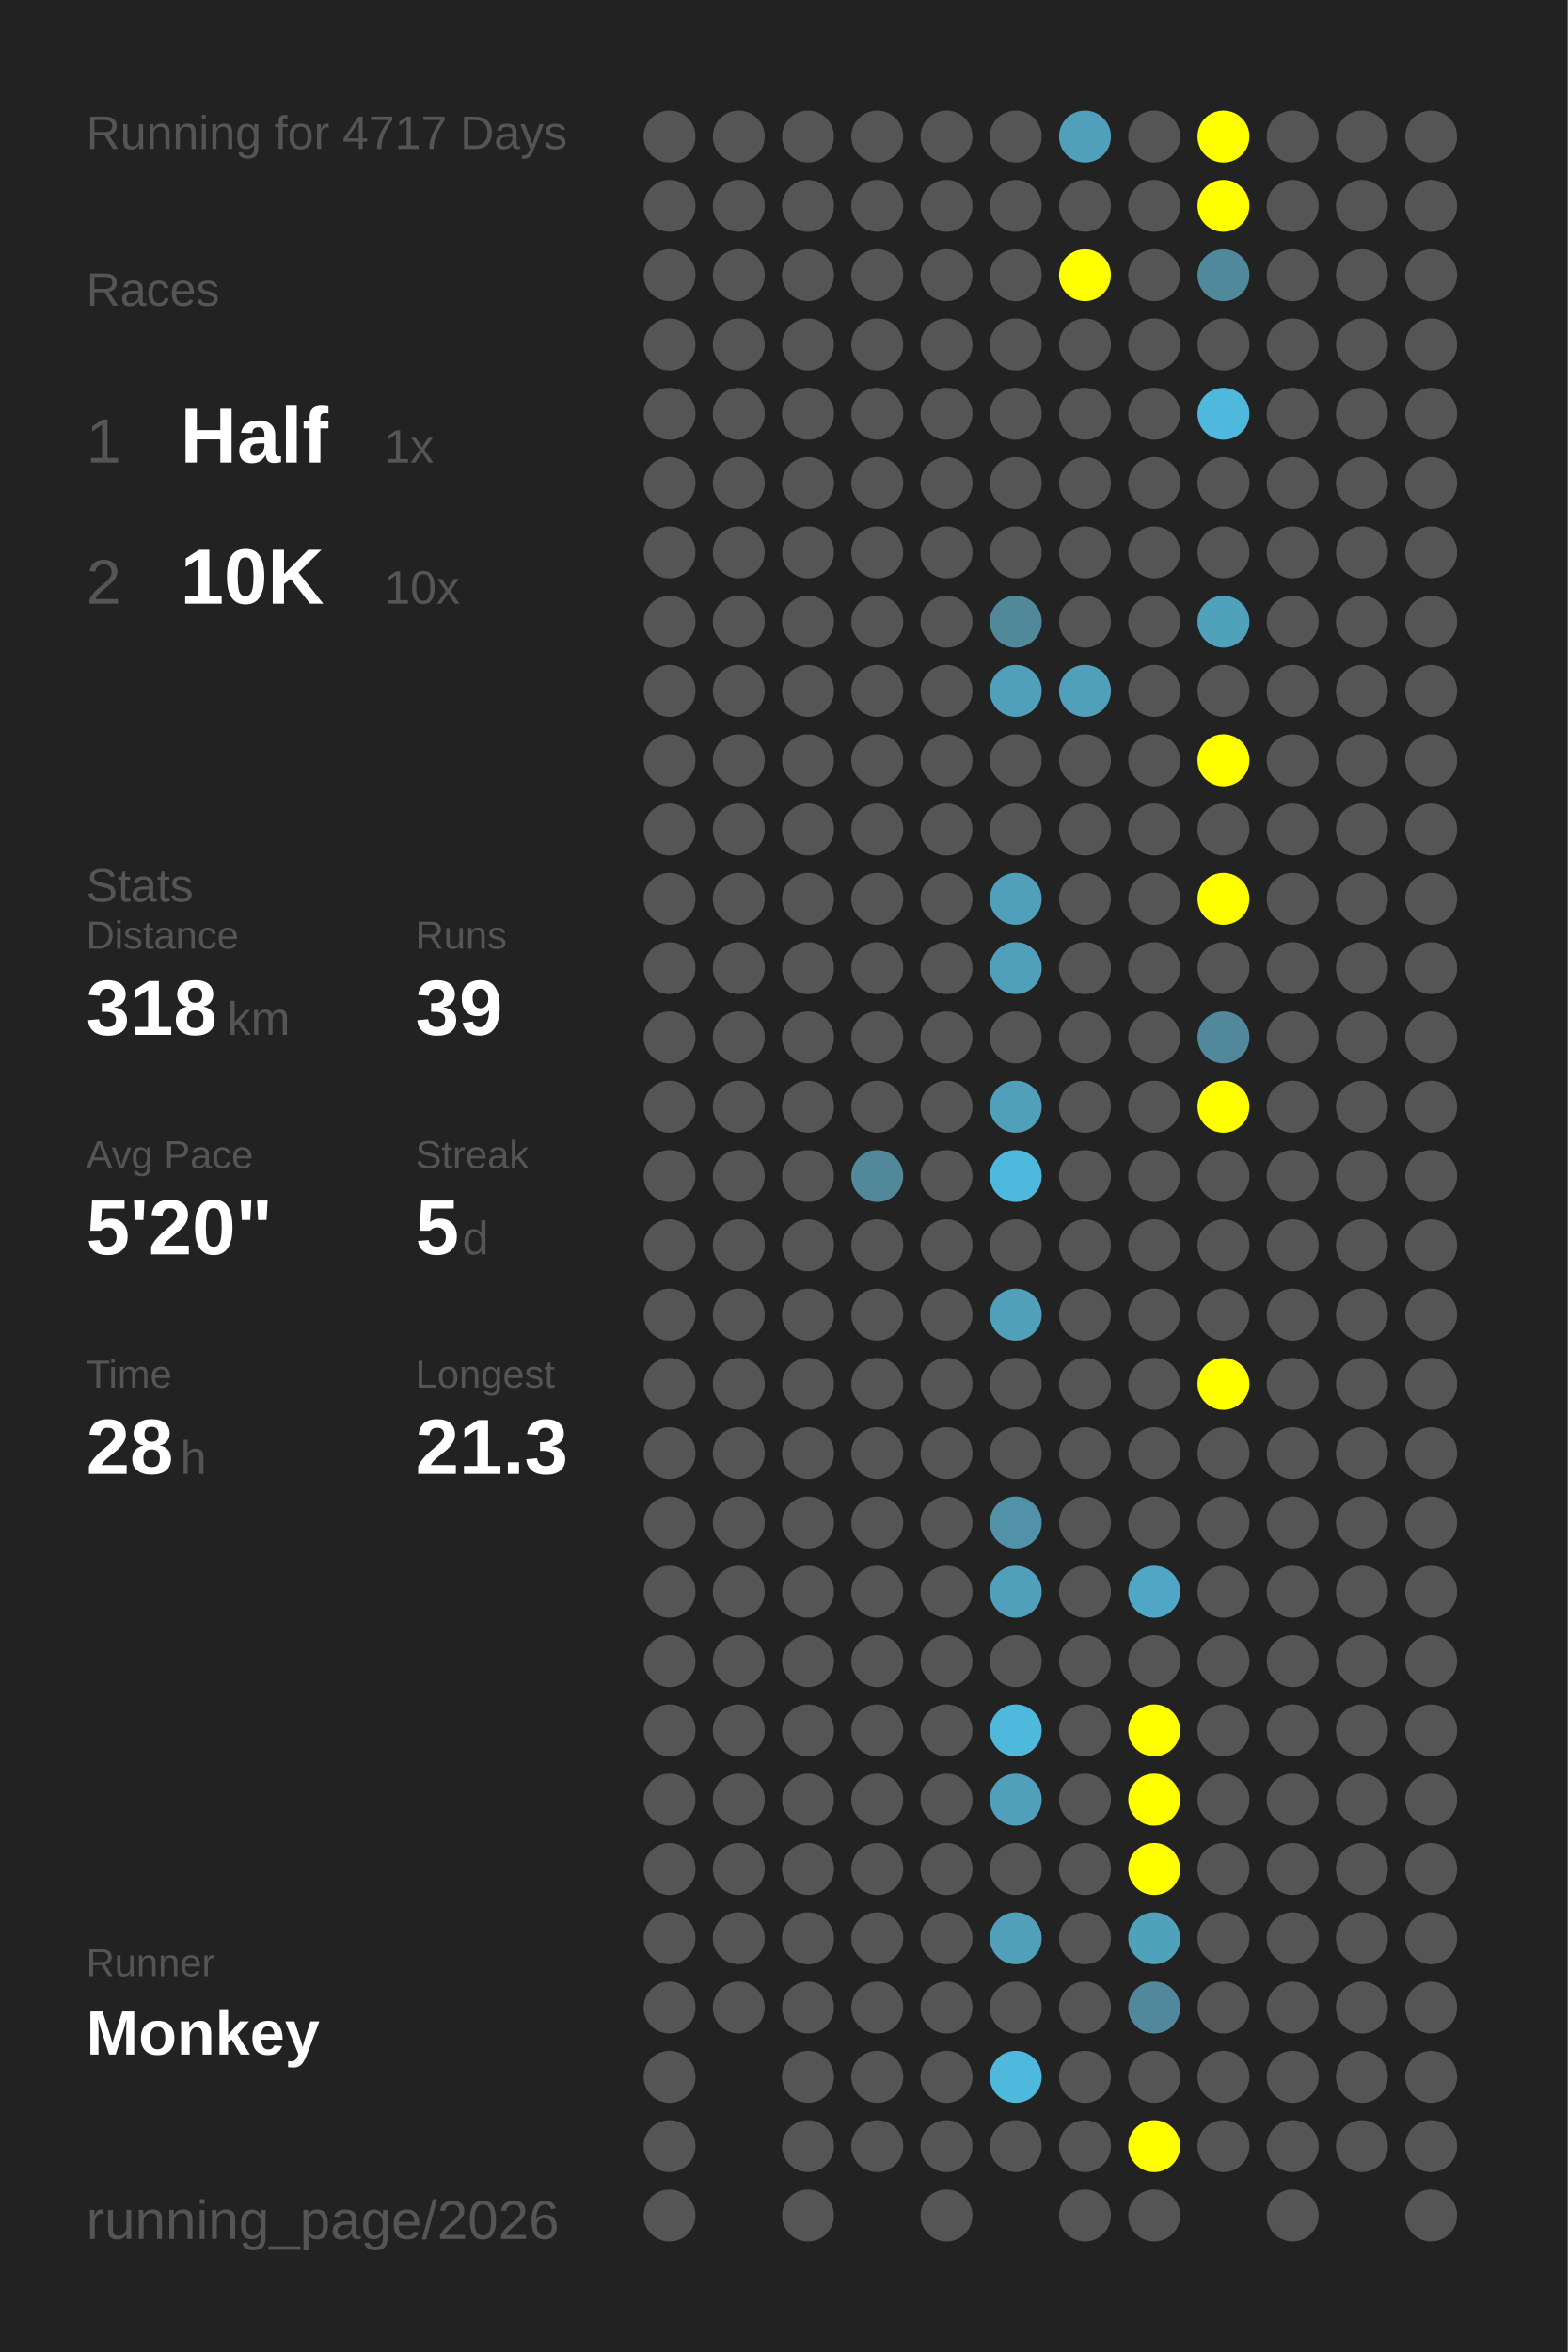
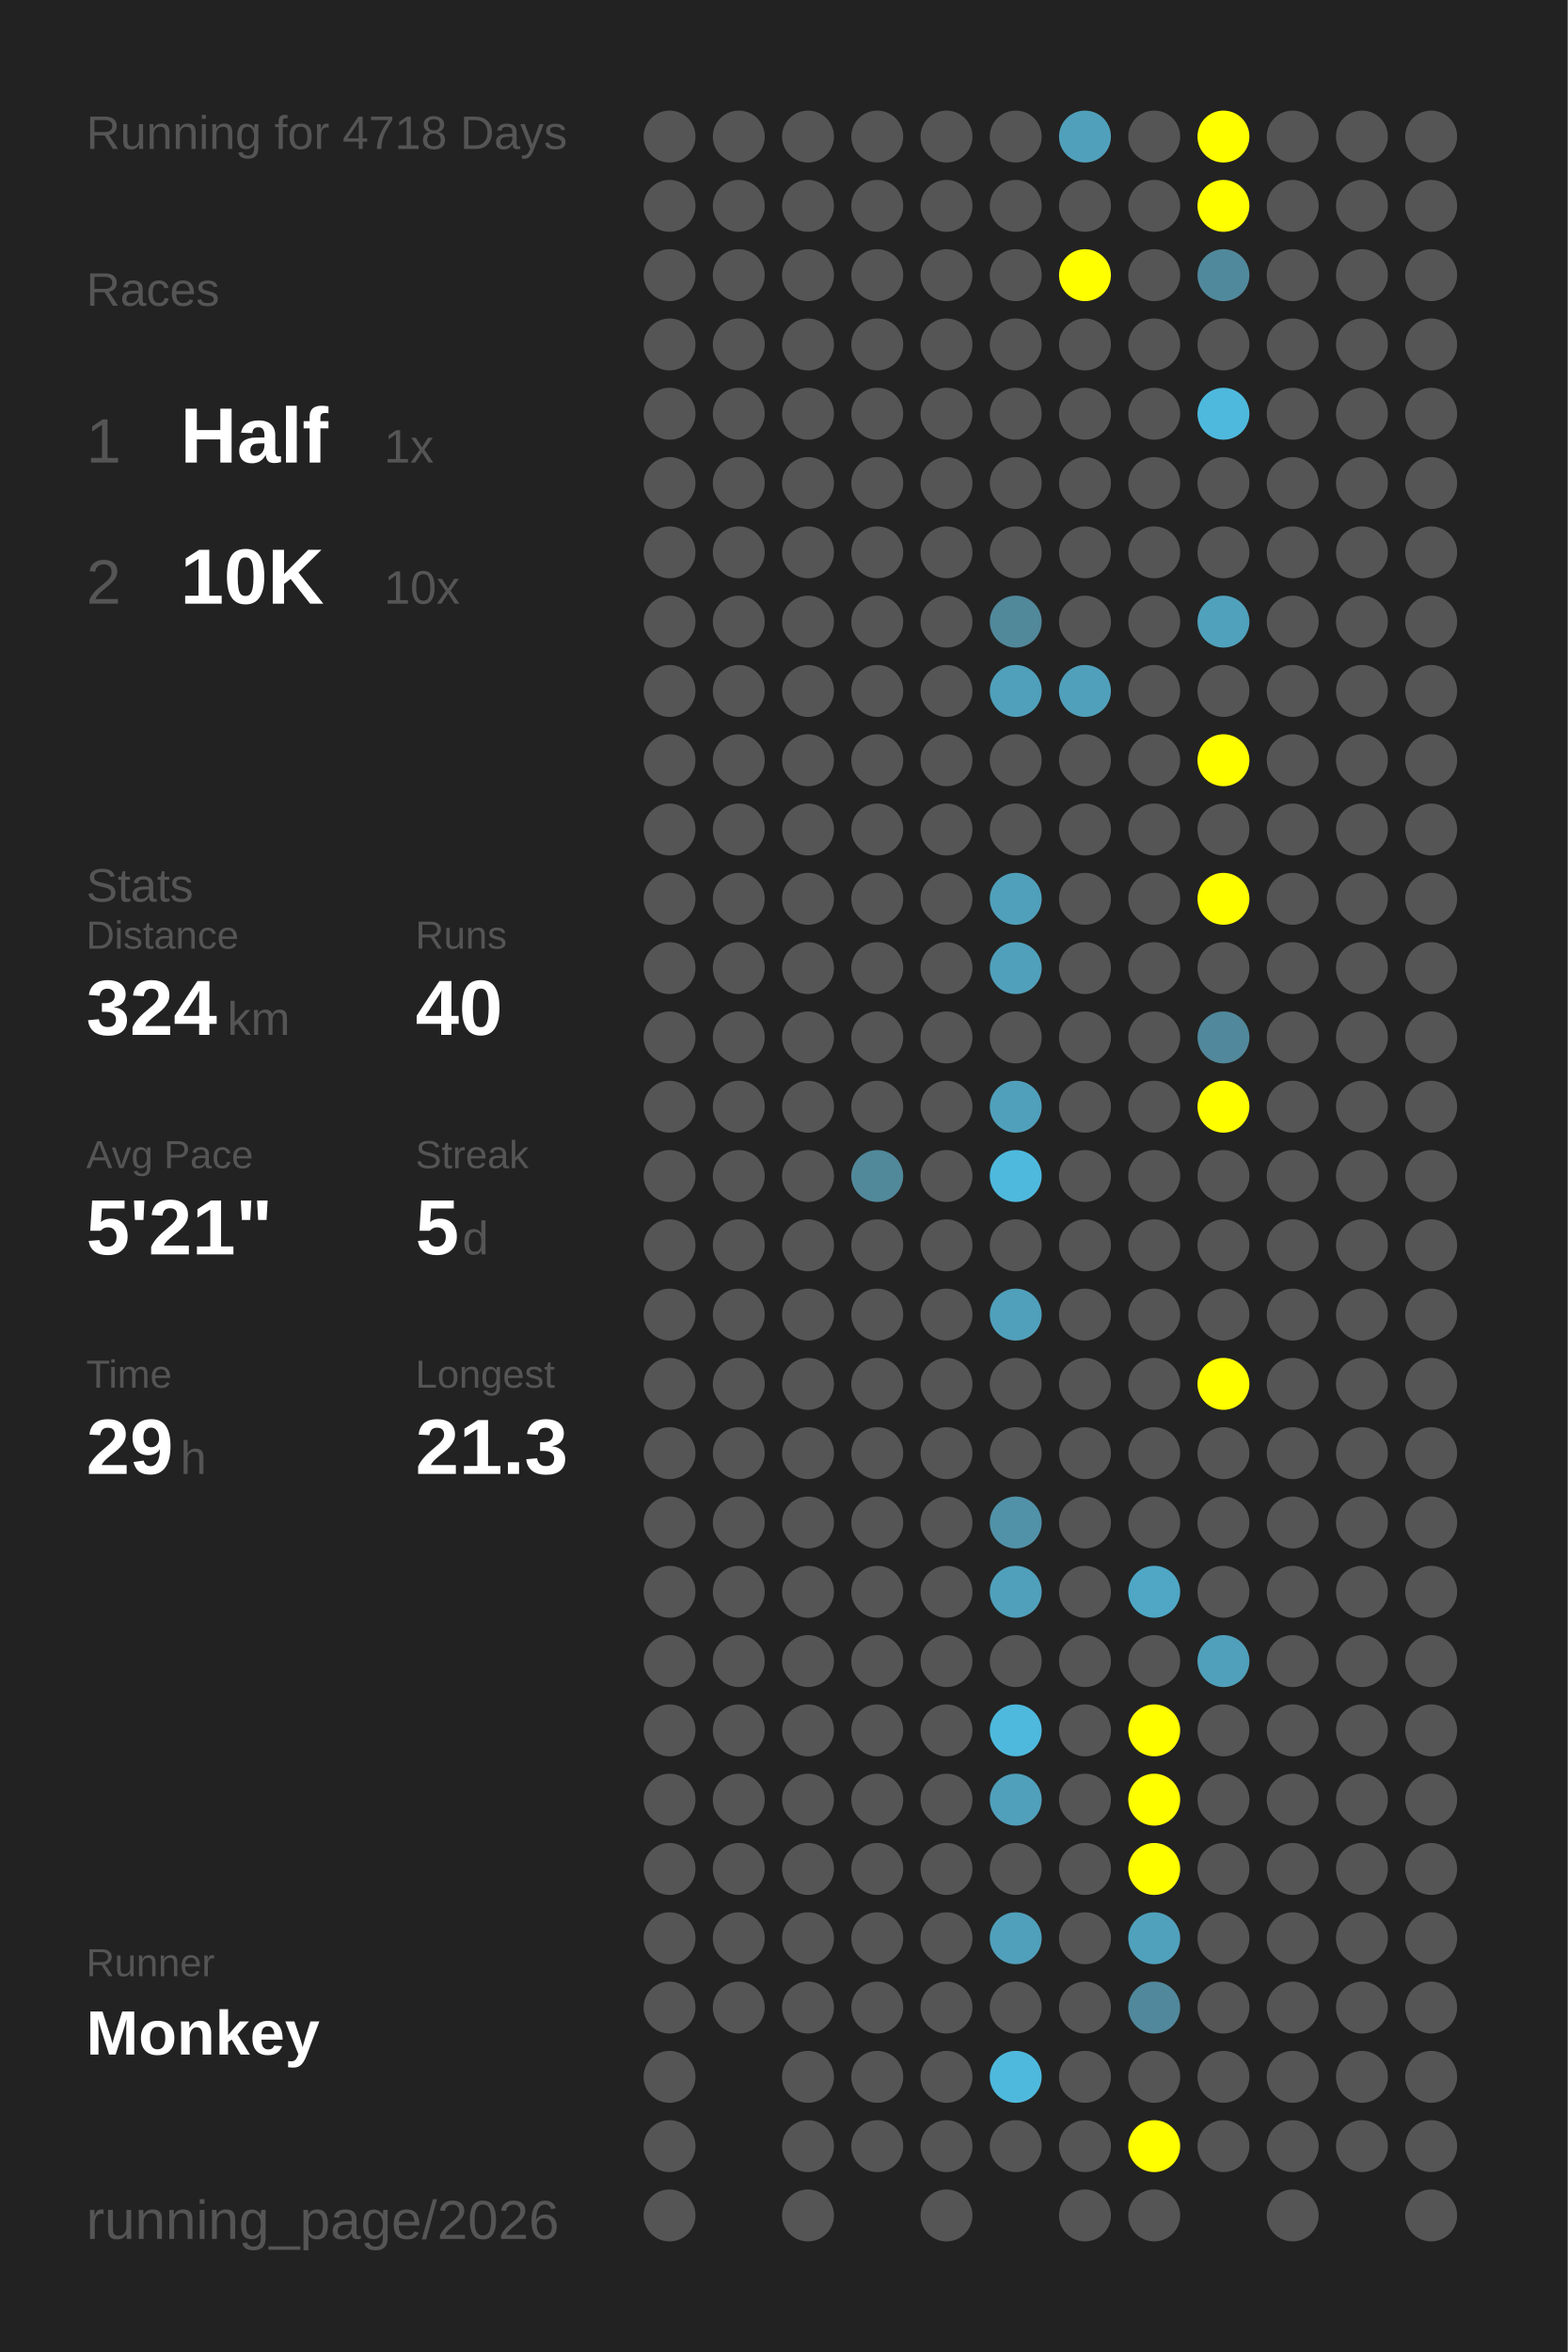
<svg xmlns="http://www.w3.org/2000/svg" baseProfile="full" height="300mm" version="1.1" viewBox="0,0,200,300" width="200mm">
  <defs />
  <rect fill="#222222" height="300" width="200" x="0" y="0" />
-   <text fill="#555555" style="font-size:6px; font-family:Arial;" x="11" y="19">Running for 4717 Days</text>
+   <text fill="#555555" style="font-size:6px; font-family:Arial;" x="11" y="19">Running for 4718 Days</text>
  <text fill="#555555" style="font-size:6px; font-family:Arial;" x="11" y="39">Races</text>
  <text fill="#555555" style="font-size:8px; font-family:Arial;" x="11" y="59">1</text>
  <text fill="#FFFFFF" style="font-size:10px; font-family:Arial; font-weight:bold;" x="23" y="59">Half</text>
  <text fill="#555555" style="font-size:6px; font-family:Arial;" x="49" y="59">1x</text>
  <text fill="#555555" style="font-size:8px; font-family:Arial;" x="11" y="77">2</text>
  <text fill="#FFFFFF" style="font-size:10px; font-family:Arial; font-weight:bold;" x="23" y="77">10K</text>
  <text fill="#555555" style="font-size:6px; font-family:Arial;" x="49" y="77">10x</text>
  <text fill="#555555" style="font-size:6px; font-family:Arial;" x="11" y="115">Stats</text>
  <text fill="#555555" style="font-size:5px; font-family:Arial;" x="11" y="121">Distance</text>
-   <text fill="#FFFFFF" style="font-size:10px; font-family:Arial; font-weight:bold;" x="11" y="132">318</text>
+   <text fill="#FFFFFF" style="font-size:10px; font-family:Arial; font-weight:bold;" x="11" y="132">324</text>
  <text fill="#555555" style="font-size:6px; font-family:Arial;" x="29" y="132">km</text>
  <text fill="#555555" style="font-size:5px; font-family:Arial;" x="53" y="121">Runs</text>
-   <text fill="#FFFFFF" style="font-size:10px; font-family:Arial; font-weight:bold;" x="53" y="132">39</text>
+   <text fill="#FFFFFF" style="font-size:10px; font-family:Arial; font-weight:bold;" x="53" y="132">40</text>
  <text fill="#555555" style="font-size:5px; font-family:Arial;" x="11" y="149">Avg Pace</text>
-   <text fill="#FFFFFF" style="font-size:10px; font-family:Arial; font-weight:bold;" x="11" y="160">5'20"</text>
+   <text fill="#FFFFFF" style="font-size:10px; font-family:Arial; font-weight:bold;" x="11" y="160">5'21"</text>
  <text fill="#555555" style="font-size:5px; font-family:Arial;" x="53" y="149">Streak</text>
  <text fill="#FFFFFF" style="font-size:10px; font-family:Arial; font-weight:bold;" x="53" y="160">5</text>
  <text fill="#555555" style="font-size:6px; font-family:Arial;" x="59" y="160">d</text>
  <text fill="#555555" style="font-size:5px; font-family:Arial;" x="11" y="177">Time</text>
-   <text fill="#FFFFFF" style="font-size:10px; font-family:Arial; font-weight:bold;" x="11" y="188">28</text>
+   <text fill="#FFFFFF" style="font-size:10px; font-family:Arial; font-weight:bold;" x="11" y="188">29</text>
  <text fill="#555555" style="font-size:6px; font-family:Arial;" x="23" y="188">h</text>
  <text fill="#555555" style="font-size:5px; font-family:Arial;" x="53" y="177">Longest</text>
  <text fill="#FFFFFF" style="font-size:10px; font-family:Arial; font-weight:bold;" x="53" y="188">21.3</text>
  <text fill="#555555" style="font-size:5px; font-family:Arial;" x="11" y="252.065">Runner</text>
  <text fill="#FFFFFF" style="font-size:8px; font-family:Arial; font-weight:bold;" x="11" y="262.065">Monkey</text>
  <text fill="#555555" style="font-size:7px; font-family:Arial;" x="11" y="285.581">running_page/2026</text>
  <circle cx="85.417" cy="17.419" fill="#555555" r="3.312" />
  <circle cx="85.417" cy="26.258" fill="#555555" r="3.312" />
  <circle cx="85.417" cy="35.097" fill="#555555" r="3.312" />
  <circle cx="85.417" cy="43.935" fill="#555555" r="3.312" />
  <circle cx="85.417" cy="52.774" fill="#555555" r="3.312" />
  <circle cx="85.417" cy="61.613" fill="#555555" r="3.312" />
  <circle cx="85.417" cy="70.452" fill="#555555" r="3.312" />
  <circle cx="85.417" cy="79.29" fill="#555555" r="3.312" />
  <circle cx="85.417" cy="88.129" fill="#555555" r="3.312" />
  <circle cx="85.417" cy="96.968" fill="#555555" r="3.312" />
  <circle cx="85.417" cy="105.806" fill="#555555" r="3.312" />
  <circle cx="85.417" cy="114.645" fill="#555555" r="3.312" />
  <circle cx="85.417" cy="123.484" fill="#555555" r="3.312" />
  <circle cx="85.417" cy="132.323" fill="#555555" r="3.312" />
  <circle cx="85.417" cy="141.161" fill="#555555" r="3.312" />
  <circle cx="85.417" cy="150" fill="#555555" r="3.312" />
  <circle cx="85.417" cy="158.839" fill="#555555" r="3.312" />
  <circle cx="85.417" cy="167.677" fill="#555555" r="3.312" />
  <circle cx="85.417" cy="176.516" fill="#555555" r="3.312" />
  <circle cx="85.417" cy="185.355" fill="#555555" r="3.312" />
  <circle cx="85.417" cy="194.194" fill="#555555" r="3.312" />
  <circle cx="85.417" cy="203.032" fill="#555555" r="3.312" />
  <circle cx="85.417" cy="211.871" fill="#555555" r="3.312" />
  <circle cx="85.417" cy="220.71" fill="#555555" r="3.312" />
  <circle cx="85.417" cy="229.548" fill="#555555" r="3.312" />
  <circle cx="85.417" cy="238.387" fill="#555555" r="3.312" />
  <circle cx="85.417" cy="247.226" fill="#555555" r="3.312" />
  <circle cx="85.417" cy="256.065" fill="#555555" r="3.312" />
  <circle cx="85.417" cy="264.903" fill="#555555" r="3.312" />
  <circle cx="85.417" cy="273.742" fill="#555555" r="3.312" />
  <circle cx="85.417" cy="282.581" fill="#555555" r="3.312" />
  <circle cx="94.25" cy="17.419" fill="#555555" r="3.312" />
  <circle cx="94.25" cy="26.258" fill="#555555" r="3.312" />
  <circle cx="94.25" cy="35.097" fill="#555555" r="3.312" />
  <circle cx="94.25" cy="43.935" fill="#555555" r="3.312" />
  <circle cx="94.25" cy="52.774" fill="#555555" r="3.312" />
  <circle cx="94.25" cy="61.613" fill="#555555" r="3.312" />
  <circle cx="94.25" cy="70.452" fill="#555555" r="3.312" />
  <circle cx="94.25" cy="79.29" fill="#555555" r="3.312" />
  <circle cx="94.25" cy="88.129" fill="#555555" r="3.312" />
  <circle cx="94.25" cy="96.968" fill="#555555" r="3.312" />
  <circle cx="94.25" cy="105.806" fill="#555555" r="3.312" />
  <circle cx="94.25" cy="114.645" fill="#555555" r="3.312" />
  <circle cx="94.25" cy="123.484" fill="#555555" r="3.312" />
  <circle cx="94.25" cy="132.323" fill="#555555" r="3.312" />
  <circle cx="94.25" cy="141.161" fill="#555555" r="3.312" />
  <circle cx="94.25" cy="150" fill="#555555" r="3.312" />
  <circle cx="94.25" cy="158.839" fill="#555555" r="3.312" />
  <circle cx="94.25" cy="167.677" fill="#555555" r="3.312" />
  <circle cx="94.25" cy="176.516" fill="#555555" r="3.312" />
  <circle cx="94.25" cy="185.355" fill="#555555" r="3.312" />
  <circle cx="94.25" cy="194.194" fill="#555555" r="3.312" />
  <circle cx="94.25" cy="203.032" fill="#555555" r="3.312" />
  <circle cx="94.25" cy="211.871" fill="#555555" r="3.312" />
  <circle cx="94.25" cy="220.71" fill="#555555" r="3.312" />
  <circle cx="94.25" cy="229.548" fill="#555555" r="3.312" />
  <circle cx="94.25" cy="238.387" fill="#555555" r="3.312" />
  <circle cx="94.25" cy="247.226" fill="#555555" r="3.312" />
  <circle cx="94.25" cy="256.065" fill="#555555" r="3.312" />
  <circle cx="103.083" cy="17.419" fill="#555555" r="3.312" />
  <circle cx="103.083" cy="26.258" fill="#555555" r="3.312" />
  <circle cx="103.083" cy="35.097" fill="#555555" r="3.312" />
  <circle cx="103.083" cy="43.935" fill="#555555" r="3.312" />
  <circle cx="103.083" cy="52.774" fill="#555555" r="3.312" />
  <circle cx="103.083" cy="61.613" fill="#555555" r="3.312" />
  <circle cx="103.083" cy="70.452" fill="#555555" r="3.312" />
  <circle cx="103.083" cy="79.29" fill="#555555" r="3.312" />
  <circle cx="103.083" cy="88.129" fill="#555555" r="3.312" />
  <circle cx="103.083" cy="96.968" fill="#555555" r="3.312" />
  <circle cx="103.083" cy="105.806" fill="#555555" r="3.312" />
  <circle cx="103.083" cy="114.645" fill="#555555" r="3.312" />
  <circle cx="103.083" cy="123.484" fill="#555555" r="3.312" />
  <circle cx="103.083" cy="132.323" fill="#555555" r="3.312" />
  <circle cx="103.083" cy="141.161" fill="#555555" r="3.312" />
  <circle cx="103.083" cy="150" fill="#555555" r="3.312" />
  <circle cx="103.083" cy="158.839" fill="#555555" r="3.312" />
  <circle cx="103.083" cy="167.677" fill="#555555" r="3.312" />
  <circle cx="103.083" cy="176.516" fill="#555555" r="3.312" />
  <circle cx="103.083" cy="185.355" fill="#555555" r="3.312" />
  <circle cx="103.083" cy="194.194" fill="#555555" r="3.312" />
  <circle cx="103.083" cy="203.032" fill="#555555" r="3.312" />
  <circle cx="103.083" cy="211.871" fill="#555555" r="3.312" />
  <circle cx="103.083" cy="220.71" fill="#555555" r="3.312" />
  <circle cx="103.083" cy="229.548" fill="#555555" r="3.312" />
  <circle cx="103.083" cy="238.387" fill="#555555" r="3.312" />
  <circle cx="103.083" cy="247.226" fill="#555555" r="3.312" />
  <circle cx="103.083" cy="256.065" fill="#555555" r="3.312" />
  <circle cx="103.083" cy="264.903" fill="#555555" r="3.312" />
  <circle cx="103.083" cy="273.742" fill="#555555" r="3.312" />
  <circle cx="103.083" cy="282.581" fill="#555555" r="3.312" />
  <circle cx="111.917" cy="17.419" fill="#555555" r="3.312" />
  <circle cx="111.917" cy="26.258" fill="#555555" r="3.312" />
  <circle cx="111.917" cy="35.097" fill="#555555" r="3.312" />
  <circle cx="111.917" cy="43.935" fill="#555555" r="3.312" />
  <circle cx="111.917" cy="52.774" fill="#555555" r="3.312" />
  <circle cx="111.917" cy="61.613" fill="#555555" r="3.312" />
  <circle cx="111.917" cy="70.452" fill="#555555" r="3.312" />
  <circle cx="111.917" cy="79.29" fill="#555555" r="3.312" />
  <circle cx="111.917" cy="88.129" fill="#555555" r="3.312" />
  <circle cx="111.917" cy="96.968" fill="#555555" r="3.312" />
  <circle cx="111.917" cy="105.806" fill="#555555" r="3.312" />
  <circle cx="111.917" cy="114.645" fill="#555555" r="3.312" />
  <circle cx="111.917" cy="123.484" fill="#555555" r="3.312" />
  <circle cx="111.917" cy="132.323" fill="#555555" r="3.312" />
  <circle cx="111.917" cy="141.161" fill="#555555" r="3.312" />
  <circle cx="111.917" cy="150" fill="#51899b" r="3.312" />
  <circle cx="111.917" cy="158.839" fill="#555555" r="3.312" />
  <circle cx="111.917" cy="167.677" fill="#555555" r="3.312" />
  <circle cx="111.917" cy="176.516" fill="#555555" r="3.312" />
  <circle cx="111.917" cy="185.355" fill="#555555" r="3.312" />
  <circle cx="111.917" cy="194.194" fill="#555555" r="3.312" />
  <circle cx="111.917" cy="203.032" fill="#555555" r="3.312" />
  <circle cx="111.917" cy="211.871" fill="#555555" r="3.312" />
  <circle cx="111.917" cy="220.71" fill="#555555" r="3.312" />
  <circle cx="111.917" cy="229.548" fill="#555555" r="3.312" />
  <circle cx="111.917" cy="238.387" fill="#555555" r="3.312" />
  <circle cx="111.917" cy="247.226" fill="#555555" r="3.312" />
  <circle cx="111.917" cy="256.065" fill="#555555" r="3.312" />
  <circle cx="111.917" cy="264.903" fill="#555555" r="3.312" />
  <circle cx="111.917" cy="273.742" fill="#555555" r="3.312" />
  <circle cx="120.75" cy="17.419" fill="#555555" r="3.312" />
  <circle cx="120.75" cy="26.258" fill="#555555" r="3.312" />
  <circle cx="120.75" cy="35.097" fill="#555555" r="3.312" />
  <circle cx="120.75" cy="43.935" fill="#555555" r="3.312" />
  <circle cx="120.75" cy="52.774" fill="#555555" r="3.312" />
  <circle cx="120.75" cy="61.613" fill="#555555" r="3.312" />
  <circle cx="120.75" cy="70.452" fill="#555555" r="3.312" />
  <circle cx="120.75" cy="79.29" fill="#555555" r="3.312" />
  <circle cx="120.75" cy="88.129" fill="#555555" r="3.312" />
  <circle cx="120.75" cy="96.968" fill="#555555" r="3.312" />
  <circle cx="120.75" cy="105.806" fill="#555555" r="3.312" />
  <circle cx="120.75" cy="114.645" fill="#555555" r="3.312" />
  <circle cx="120.75" cy="123.484" fill="#555555" r="3.312" />
  <circle cx="120.75" cy="132.323" fill="#555555" r="3.312" />
  <circle cx="120.75" cy="141.161" fill="#555555" r="3.312" />
  <circle cx="120.75" cy="150" fill="#555555" r="3.312" />
  <circle cx="120.75" cy="158.839" fill="#555555" r="3.312" />
  <circle cx="120.75" cy="167.677" fill="#555555" r="3.312" />
  <circle cx="120.75" cy="176.516" fill="#555555" r="3.312" />
  <circle cx="120.75" cy="185.355" fill="#555555" r="3.312" />
  <circle cx="120.75" cy="194.194" fill="#555555" r="3.312" />
  <circle cx="120.75" cy="203.032" fill="#555555" r="3.312" />
  <circle cx="120.75" cy="211.871" fill="#555555" r="3.312" />
  <circle cx="120.75" cy="220.71" fill="#555555" r="3.312" />
  <circle cx="120.75" cy="229.548" fill="#555555" r="3.312" />
  <circle cx="120.75" cy="238.387" fill="#555555" r="3.312" />
  <circle cx="120.75" cy="247.226" fill="#555555" r="3.312" />
  <circle cx="120.75" cy="256.065" fill="#555555" r="3.312" />
  <circle cx="120.75" cy="264.903" fill="#555555" r="3.312" />
  <circle cx="120.75" cy="273.742" fill="#555555" r="3.312" />
  <circle cx="120.75" cy="282.581" fill="#555555" r="3.312" />
  <circle cx="129.583" cy="17.419" fill="#555555" r="3.312" />
  <circle cx="129.583" cy="26.258" fill="#555555" r="3.312" />
  <circle cx="129.583" cy="35.097" fill="#555555" r="3.312" />
  <circle cx="129.583" cy="43.935" fill="#555555" r="3.312" />
  <circle cx="129.583" cy="52.774" fill="#555555" r="3.312" />
  <circle cx="129.583" cy="61.613" fill="#555555" r="3.312" />
  <circle cx="129.583" cy="70.452" fill="#555555" r="3.312" />
  <circle cx="129.583" cy="79.29" fill="#51889a" r="3.312" />
  <circle cx="129.583" cy="88.129" fill="#50a0bb" r="3.312" />
  <circle cx="129.583" cy="96.968" fill="#555555" r="3.312" />
  <circle cx="129.583" cy="105.806" fill="#555555" r="3.312" />
  <circle cx="129.583" cy="114.645" fill="#50a0bb" r="3.312" />
  <circle cx="129.583" cy="123.484" fill="#50a0bb" r="3.312" />
  <circle cx="129.583" cy="132.323" fill="#555555" r="3.312" />
  <circle cx="129.583" cy="141.161" fill="#50a0bb" r="3.312" />
  <circle cx="129.583" cy="150" fill="#4eb9dd" r="3.312" />
  <circle cx="129.583" cy="158.839" fill="#555555" r="3.312" />
  <circle cx="129.583" cy="167.677" fill="#50a0bb" r="3.312" />
  <circle cx="129.583" cy="176.516" fill="#555555" r="3.312" />
  <circle cx="129.583" cy="185.355" fill="#555555" r="3.312" />
  <circle cx="129.583" cy="194.194" fill="#5192a9" r="3.312" />
  <circle cx="129.583" cy="203.032" fill="#50a0bb" r="3.312" />
  <circle cx="129.583" cy="211.871" fill="#555555" r="3.312" />
  <circle cx="129.583" cy="220.71" fill="#4eb9dd" r="3.312" />
  <circle cx="129.583" cy="229.548" fill="#50a0bb" r="3.312" />
  <circle cx="129.583" cy="238.387" fill="#555555" r="3.312" />
  <circle cx="129.583" cy="247.226" fill="#50a0bb" r="3.312" />
  <circle cx="129.583" cy="256.065" fill="#555555" r="3.312" />
  <circle cx="129.583" cy="264.903" fill="#4eb9dd" r="3.312" />
  <circle cx="129.583" cy="273.742" fill="#555555" r="3.312" />
  <circle cx="138.417" cy="17.419" fill="#50a0bb" r="3.312" />
  <circle cx="138.417" cy="26.258" fill="#555555" r="3.312" />
  <circle cx="138.417" cy="35.097" fill="#FFFF00" r="3.312" />
  <circle cx="138.417" cy="43.935" fill="#555555" r="3.312" />
  <circle cx="138.417" cy="52.774" fill="#555555" r="3.312" />
  <circle cx="138.417" cy="61.613" fill="#555555" r="3.312" />
  <circle cx="138.417" cy="70.452" fill="#555555" r="3.312" />
  <circle cx="138.417" cy="79.29" fill="#555555" r="3.312" />
  <circle cx="138.417" cy="88.129" fill="#50a0bb" r="3.312" />
  <circle cx="138.417" cy="96.968" fill="#555555" r="3.312" />
  <circle cx="138.417" cy="105.806" fill="#555555" r="3.312" />
  <circle cx="138.417" cy="114.645" fill="#555555" r="3.312" />
  <circle cx="138.417" cy="123.484" fill="#555555" r="3.312" />
  <circle cx="138.417" cy="132.323" fill="#555555" r="3.312" />
  <circle cx="138.417" cy="141.161" fill="#555555" r="3.312" />
  <circle cx="138.417" cy="150" fill="#555555" r="3.312" />
  <circle cx="138.417" cy="158.839" fill="#555555" r="3.312" />
  <circle cx="138.417" cy="167.677" fill="#555555" r="3.312" />
  <circle cx="138.417" cy="176.516" fill="#555555" r="3.312" />
  <circle cx="138.417" cy="185.355" fill="#555555" r="3.312" />
  <circle cx="138.417" cy="194.194" fill="#555555" r="3.312" />
  <circle cx="138.417" cy="203.032" fill="#555555" r="3.312" />
  <circle cx="138.417" cy="211.871" fill="#555555" r="3.312" />
  <circle cx="138.417" cy="220.71" fill="#555555" r="3.312" />
  <circle cx="138.417" cy="229.548" fill="#555555" r="3.312" />
  <circle cx="138.417" cy="238.387" fill="#555555" r="3.312" />
  <circle cx="138.417" cy="247.226" fill="#555555" r="3.312" />
  <circle cx="138.417" cy="256.065" fill="#555555" r="3.312" />
  <circle cx="138.417" cy="264.903" fill="#555555" r="3.312" />
  <circle cx="138.417" cy="273.742" fill="#555555" r="3.312" />
  <circle cx="138.417" cy="282.581" fill="#555555" r="3.312" />
  <circle cx="147.25" cy="17.419" fill="#555555" r="3.312" />
  <circle cx="147.25" cy="26.258" fill="#555555" r="3.312" />
  <circle cx="147.25" cy="35.097" fill="#555555" r="3.312" />
  <circle cx="147.25" cy="43.935" fill="#555555" r="3.312" />
  <circle cx="147.25" cy="52.774" fill="#555555" r="3.312" />
  <circle cx="147.25" cy="61.613" fill="#555555" r="3.312" />
  <circle cx="147.25" cy="70.452" fill="#555555" r="3.312" />
  <circle cx="147.25" cy="79.29" fill="#555555" r="3.312" />
  <circle cx="147.25" cy="88.129" fill="#555555" r="3.312" />
  <circle cx="147.25" cy="96.968" fill="#555555" r="3.312" />
  <circle cx="147.25" cy="105.806" fill="#555555" r="3.312" />
  <circle cx="147.25" cy="114.645" fill="#555555" r="3.312" />
  <circle cx="147.25" cy="123.484" fill="#555555" r="3.312" />
  <circle cx="147.25" cy="132.323" fill="#555555" r="3.312" />
  <circle cx="147.25" cy="141.161" fill="#555555" r="3.312" />
  <circle cx="147.25" cy="150" fill="#555555" r="3.312" />
  <circle cx="147.25" cy="158.839" fill="#555555" r="3.312" />
  <circle cx="147.25" cy="167.677" fill="#555555" r="3.312" />
  <circle cx="147.25" cy="176.516" fill="#555555" r="3.312" />
  <circle cx="147.25" cy="185.355" fill="#555555" r="3.312" />
  <circle cx="147.25" cy="194.194" fill="#555555" r="3.312" />
  <circle cx="147.25" cy="203.032" fill="#4fa7c5" r="3.312" />
  <circle cx="147.25" cy="211.871" fill="#555555" r="3.312" />
  <circle cx="147.25" cy="220.71" fill="#FFFF00" r="3.312" />
  <circle cx="147.25" cy="229.548" fill="#FFFF00" r="3.312" />
  <circle cx="147.25" cy="238.387" fill="#FFFF00" r="3.312" />
  <circle cx="147.25" cy="247.226" fill="#50a1bc" r="3.312" />
  <circle cx="147.25" cy="256.065" fill="#51889b" r="3.312" />
  <circle cx="147.25" cy="264.903" fill="#555555" r="3.312" />
  <circle cx="147.25" cy="273.742" fill="#FFFF00" r="3.312" />
  <circle cx="147.25" cy="282.581" fill="#555555" r="3.312" />
  <circle cx="156.083" cy="17.419" fill="#FFFF00" r="3.312" />
  <circle cx="156.083" cy="26.258" fill="#FFFF00" r="3.312" />
  <circle cx="156.083" cy="35.097" fill="#51899c" r="3.312" />
  <circle cx="156.083" cy="43.935" fill="#555555" r="3.312" />
  <circle cx="156.083" cy="52.774" fill="#4eb9dd" r="3.312" />
  <circle cx="156.083" cy="61.613" fill="#555555" r="3.312" />
  <circle cx="156.083" cy="70.452" fill="#555555" r="3.312" />
  <circle cx="156.083" cy="79.29" fill="#50a1bc" r="3.312" />
  <circle cx="156.083" cy="88.129" fill="#555555" r="3.312" />
  <circle cx="156.083" cy="96.968" fill="#FFFF00" r="3.312" />
  <circle cx="156.083" cy="105.806" fill="#555555" r="3.312" />
  <circle cx="156.083" cy="114.645" fill="#FFFF00" r="3.312" />
  <circle cx="156.083" cy="123.484" fill="#555555" r="3.312" />
  <circle cx="156.083" cy="132.323" fill="#51889b" r="3.312" />
  <circle cx="156.083" cy="141.161" fill="#FFFF00" r="3.312" />
  <circle cx="156.083" cy="150" fill="#555555" r="3.312" />
  <circle cx="156.083" cy="158.839" fill="#555555" r="3.312" />
  <circle cx="156.083" cy="167.677" fill="#555555" r="3.312" />
  <circle cx="156.083" cy="176.516" fill="#FFFF00" r="3.312" />
  <circle cx="156.083" cy="185.355" fill="#555555" r="3.312" />
  <circle cx="156.083" cy="194.194" fill="#555555" r="3.312" />
  <circle cx="156.083" cy="203.032" fill="#555555" r="3.312" />
-   <circle cx="156.083" cy="211.871" fill="#555555" r="3.312" />
+   <circle cx="156.083" cy="211.871" fill="#50a0bb" r="3.312" />
  <circle cx="156.083" cy="220.71" fill="#555555" r="3.312" />
  <circle cx="156.083" cy="229.548" fill="#555555" r="3.312" />
  <circle cx="156.083" cy="238.387" fill="#555555" r="3.312" />
  <circle cx="156.083" cy="247.226" fill="#555555" r="3.312" />
  <circle cx="156.083" cy="256.065" fill="#555555" r="3.312" />
  <circle cx="156.083" cy="264.903" fill="#555555" r="3.312" />
  <circle cx="156.083" cy="273.742" fill="#555555" r="3.312" />
  <circle cx="164.917" cy="17.419" fill="#555555" r="3.312" />
  <circle cx="164.917" cy="26.258" fill="#555555" r="3.312" />
  <circle cx="164.917" cy="35.097" fill="#555555" r="3.312" />
  <circle cx="164.917" cy="43.935" fill="#555555" r="3.312" />
  <circle cx="164.917" cy="52.774" fill="#555555" r="3.312" />
  <circle cx="164.917" cy="61.613" fill="#555555" r="3.312" />
  <circle cx="164.917" cy="70.452" fill="#555555" r="3.312" />
  <circle cx="164.917" cy="79.29" fill="#555555" r="3.312" />
  <circle cx="164.917" cy="88.129" fill="#555555" r="3.312" />
  <circle cx="164.917" cy="96.968" fill="#555555" r="3.312" />
  <circle cx="164.917" cy="105.806" fill="#555555" r="3.312" />
  <circle cx="164.917" cy="114.645" fill="#555555" r="3.312" />
  <circle cx="164.917" cy="123.484" fill="#555555" r="3.312" />
  <circle cx="164.917" cy="132.323" fill="#555555" r="3.312" />
  <circle cx="164.917" cy="141.161" fill="#555555" r="3.312" />
  <circle cx="164.917" cy="150" fill="#555555" r="3.312" />
  <circle cx="164.917" cy="158.839" fill="#555555" r="3.312" />
  <circle cx="164.917" cy="167.677" fill="#555555" r="3.312" />
  <circle cx="164.917" cy="176.516" fill="#555555" r="3.312" />
  <circle cx="164.917" cy="185.355" fill="#555555" r="3.312" />
  <circle cx="164.917" cy="194.194" fill="#555555" r="3.312" />
  <circle cx="164.917" cy="203.032" fill="#555555" r="3.312" />
  <circle cx="164.917" cy="211.871" fill="#555555" r="3.312" />
  <circle cx="164.917" cy="220.71" fill="#555555" r="3.312" />
  <circle cx="164.917" cy="229.548" fill="#555555" r="3.312" />
  <circle cx="164.917" cy="238.387" fill="#555555" r="3.312" />
  <circle cx="164.917" cy="247.226" fill="#555555" r="3.312" />
  <circle cx="164.917" cy="256.065" fill="#555555" r="3.312" />
  <circle cx="164.917" cy="264.903" fill="#555555" r="3.312" />
  <circle cx="164.917" cy="273.742" fill="#555555" r="3.312" />
  <circle cx="164.917" cy="282.581" fill="#555555" r="3.312" />
  <circle cx="173.75" cy="17.419" fill="#555555" r="3.312" />
  <circle cx="173.75" cy="26.258" fill="#555555" r="3.312" />
  <circle cx="173.75" cy="35.097" fill="#555555" r="3.312" />
  <circle cx="173.75" cy="43.935" fill="#555555" r="3.312" />
  <circle cx="173.75" cy="52.774" fill="#555555" r="3.312" />
  <circle cx="173.75" cy="61.613" fill="#555555" r="3.312" />
  <circle cx="173.75" cy="70.452" fill="#555555" r="3.312" />
  <circle cx="173.75" cy="79.29" fill="#555555" r="3.312" />
  <circle cx="173.75" cy="88.129" fill="#555555" r="3.312" />
  <circle cx="173.75" cy="96.968" fill="#555555" r="3.312" />
  <circle cx="173.75" cy="105.806" fill="#555555" r="3.312" />
  <circle cx="173.75" cy="114.645" fill="#555555" r="3.312" />
  <circle cx="173.75" cy="123.484" fill="#555555" r="3.312" />
  <circle cx="173.75" cy="132.323" fill="#555555" r="3.312" />
  <circle cx="173.75" cy="141.161" fill="#555555" r="3.312" />
  <circle cx="173.75" cy="150" fill="#555555" r="3.312" />
  <circle cx="173.75" cy="158.839" fill="#555555" r="3.312" />
  <circle cx="173.75" cy="167.677" fill="#555555" r="3.312" />
  <circle cx="173.75" cy="176.516" fill="#555555" r="3.312" />
  <circle cx="173.75" cy="185.355" fill="#555555" r="3.312" />
  <circle cx="173.75" cy="194.194" fill="#555555" r="3.312" />
  <circle cx="173.75" cy="203.032" fill="#555555" r="3.312" />
  <circle cx="173.75" cy="211.871" fill="#555555" r="3.312" />
  <circle cx="173.75" cy="220.71" fill="#555555" r="3.312" />
  <circle cx="173.75" cy="229.548" fill="#555555" r="3.312" />
  <circle cx="173.75" cy="238.387" fill="#555555" r="3.312" />
  <circle cx="173.75" cy="247.226" fill="#555555" r="3.312" />
  <circle cx="173.75" cy="256.065" fill="#555555" r="3.312" />
  <circle cx="173.75" cy="264.903" fill="#555555" r="3.312" />
  <circle cx="173.75" cy="273.742" fill="#555555" r="3.312" />
  <circle cx="182.583" cy="17.419" fill="#555555" r="3.312" />
  <circle cx="182.583" cy="26.258" fill="#555555" r="3.312" />
  <circle cx="182.583" cy="35.097" fill="#555555" r="3.312" />
  <circle cx="182.583" cy="43.935" fill="#555555" r="3.312" />
  <circle cx="182.583" cy="52.774" fill="#555555" r="3.312" />
  <circle cx="182.583" cy="61.613" fill="#555555" r="3.312" />
  <circle cx="182.583" cy="70.452" fill="#555555" r="3.312" />
  <circle cx="182.583" cy="79.29" fill="#555555" r="3.312" />
  <circle cx="182.583" cy="88.129" fill="#555555" r="3.312" />
  <circle cx="182.583" cy="96.968" fill="#555555" r="3.312" />
  <circle cx="182.583" cy="105.806" fill="#555555" r="3.312" />
  <circle cx="182.583" cy="114.645" fill="#555555" r="3.312" />
  <circle cx="182.583" cy="123.484" fill="#555555" r="3.312" />
  <circle cx="182.583" cy="132.323" fill="#555555" r="3.312" />
  <circle cx="182.583" cy="141.161" fill="#555555" r="3.312" />
  <circle cx="182.583" cy="150" fill="#555555" r="3.312" />
  <circle cx="182.583" cy="158.839" fill="#555555" r="3.312" />
  <circle cx="182.583" cy="167.677" fill="#555555" r="3.312" />
  <circle cx="182.583" cy="176.516" fill="#555555" r="3.312" />
  <circle cx="182.583" cy="185.355" fill="#555555" r="3.312" />
  <circle cx="182.583" cy="194.194" fill="#555555" r="3.312" />
  <circle cx="182.583" cy="203.032" fill="#555555" r="3.312" />
  <circle cx="182.583" cy="211.871" fill="#555555" r="3.312" />
  <circle cx="182.583" cy="220.71" fill="#555555" r="3.312" />
  <circle cx="182.583" cy="229.548" fill="#555555" r="3.312" />
  <circle cx="182.583" cy="238.387" fill="#555555" r="3.312" />
  <circle cx="182.583" cy="247.226" fill="#555555" r="3.312" />
  <circle cx="182.583" cy="256.065" fill="#555555" r="3.312" />
  <circle cx="182.583" cy="264.903" fill="#555555" r="3.312" />
  <circle cx="182.583" cy="273.742" fill="#555555" r="3.312" />
  <circle cx="182.583" cy="282.581" fill="#555555" r="3.312" />
</svg>
